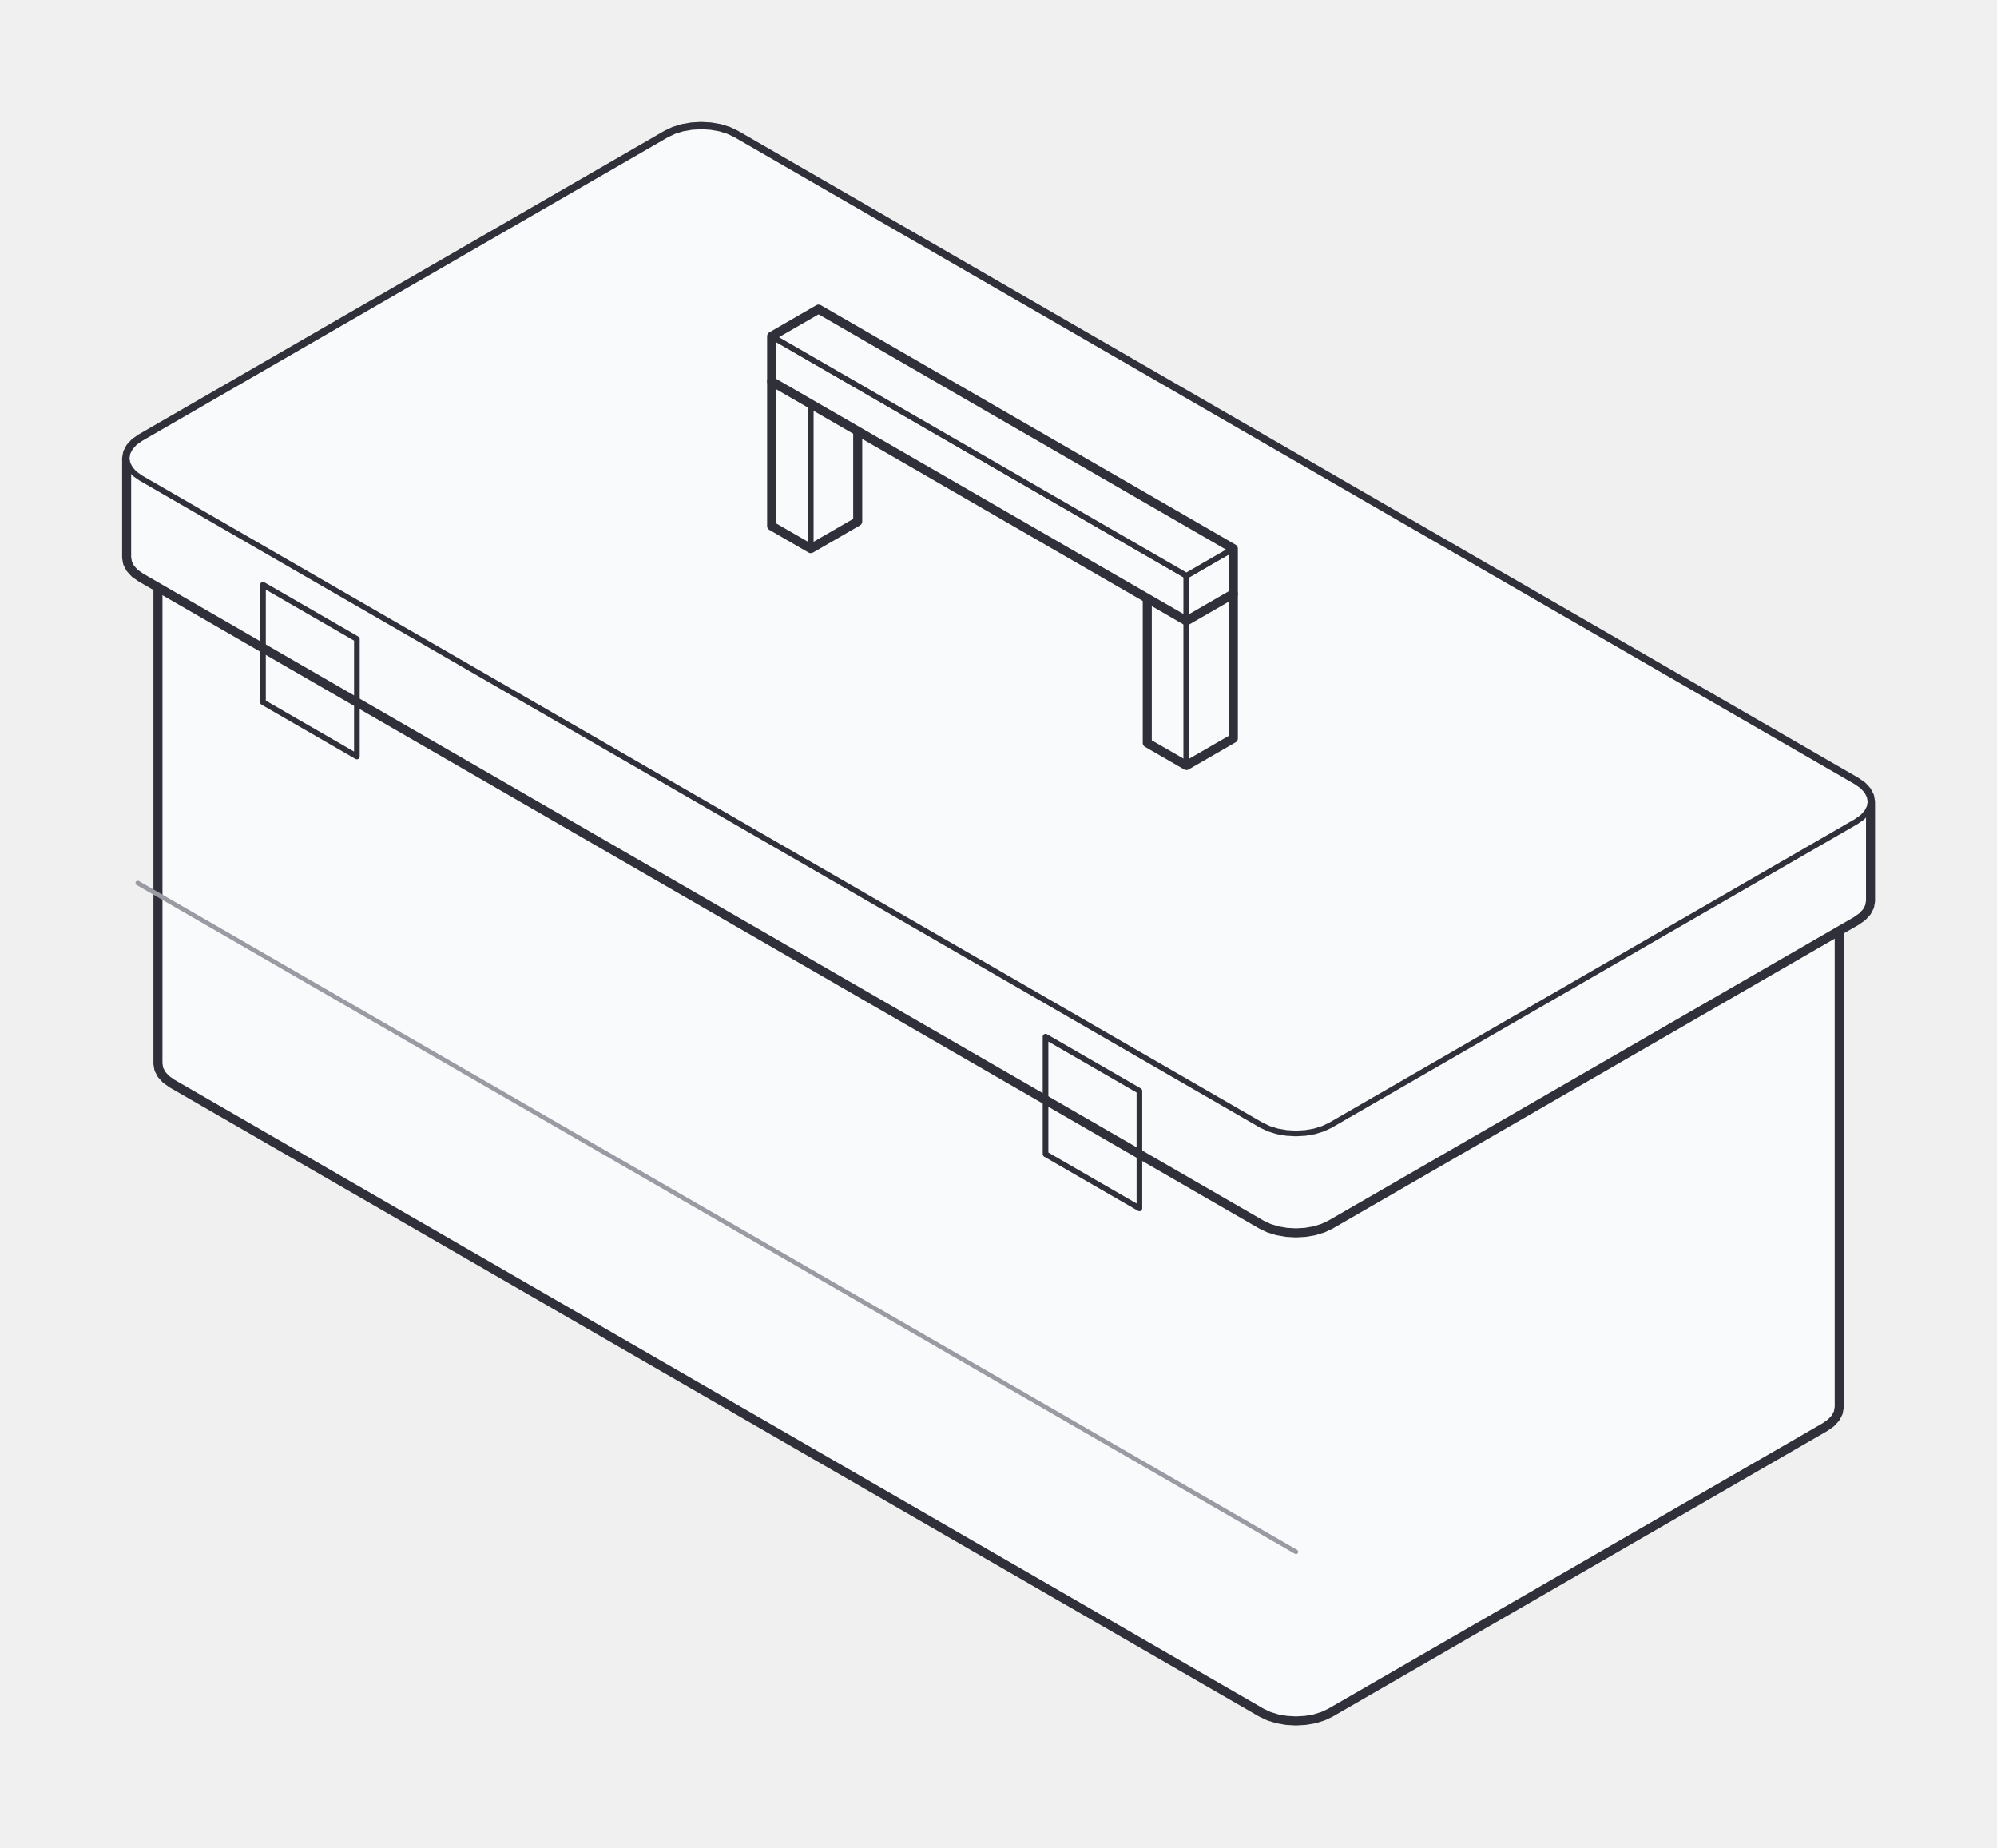
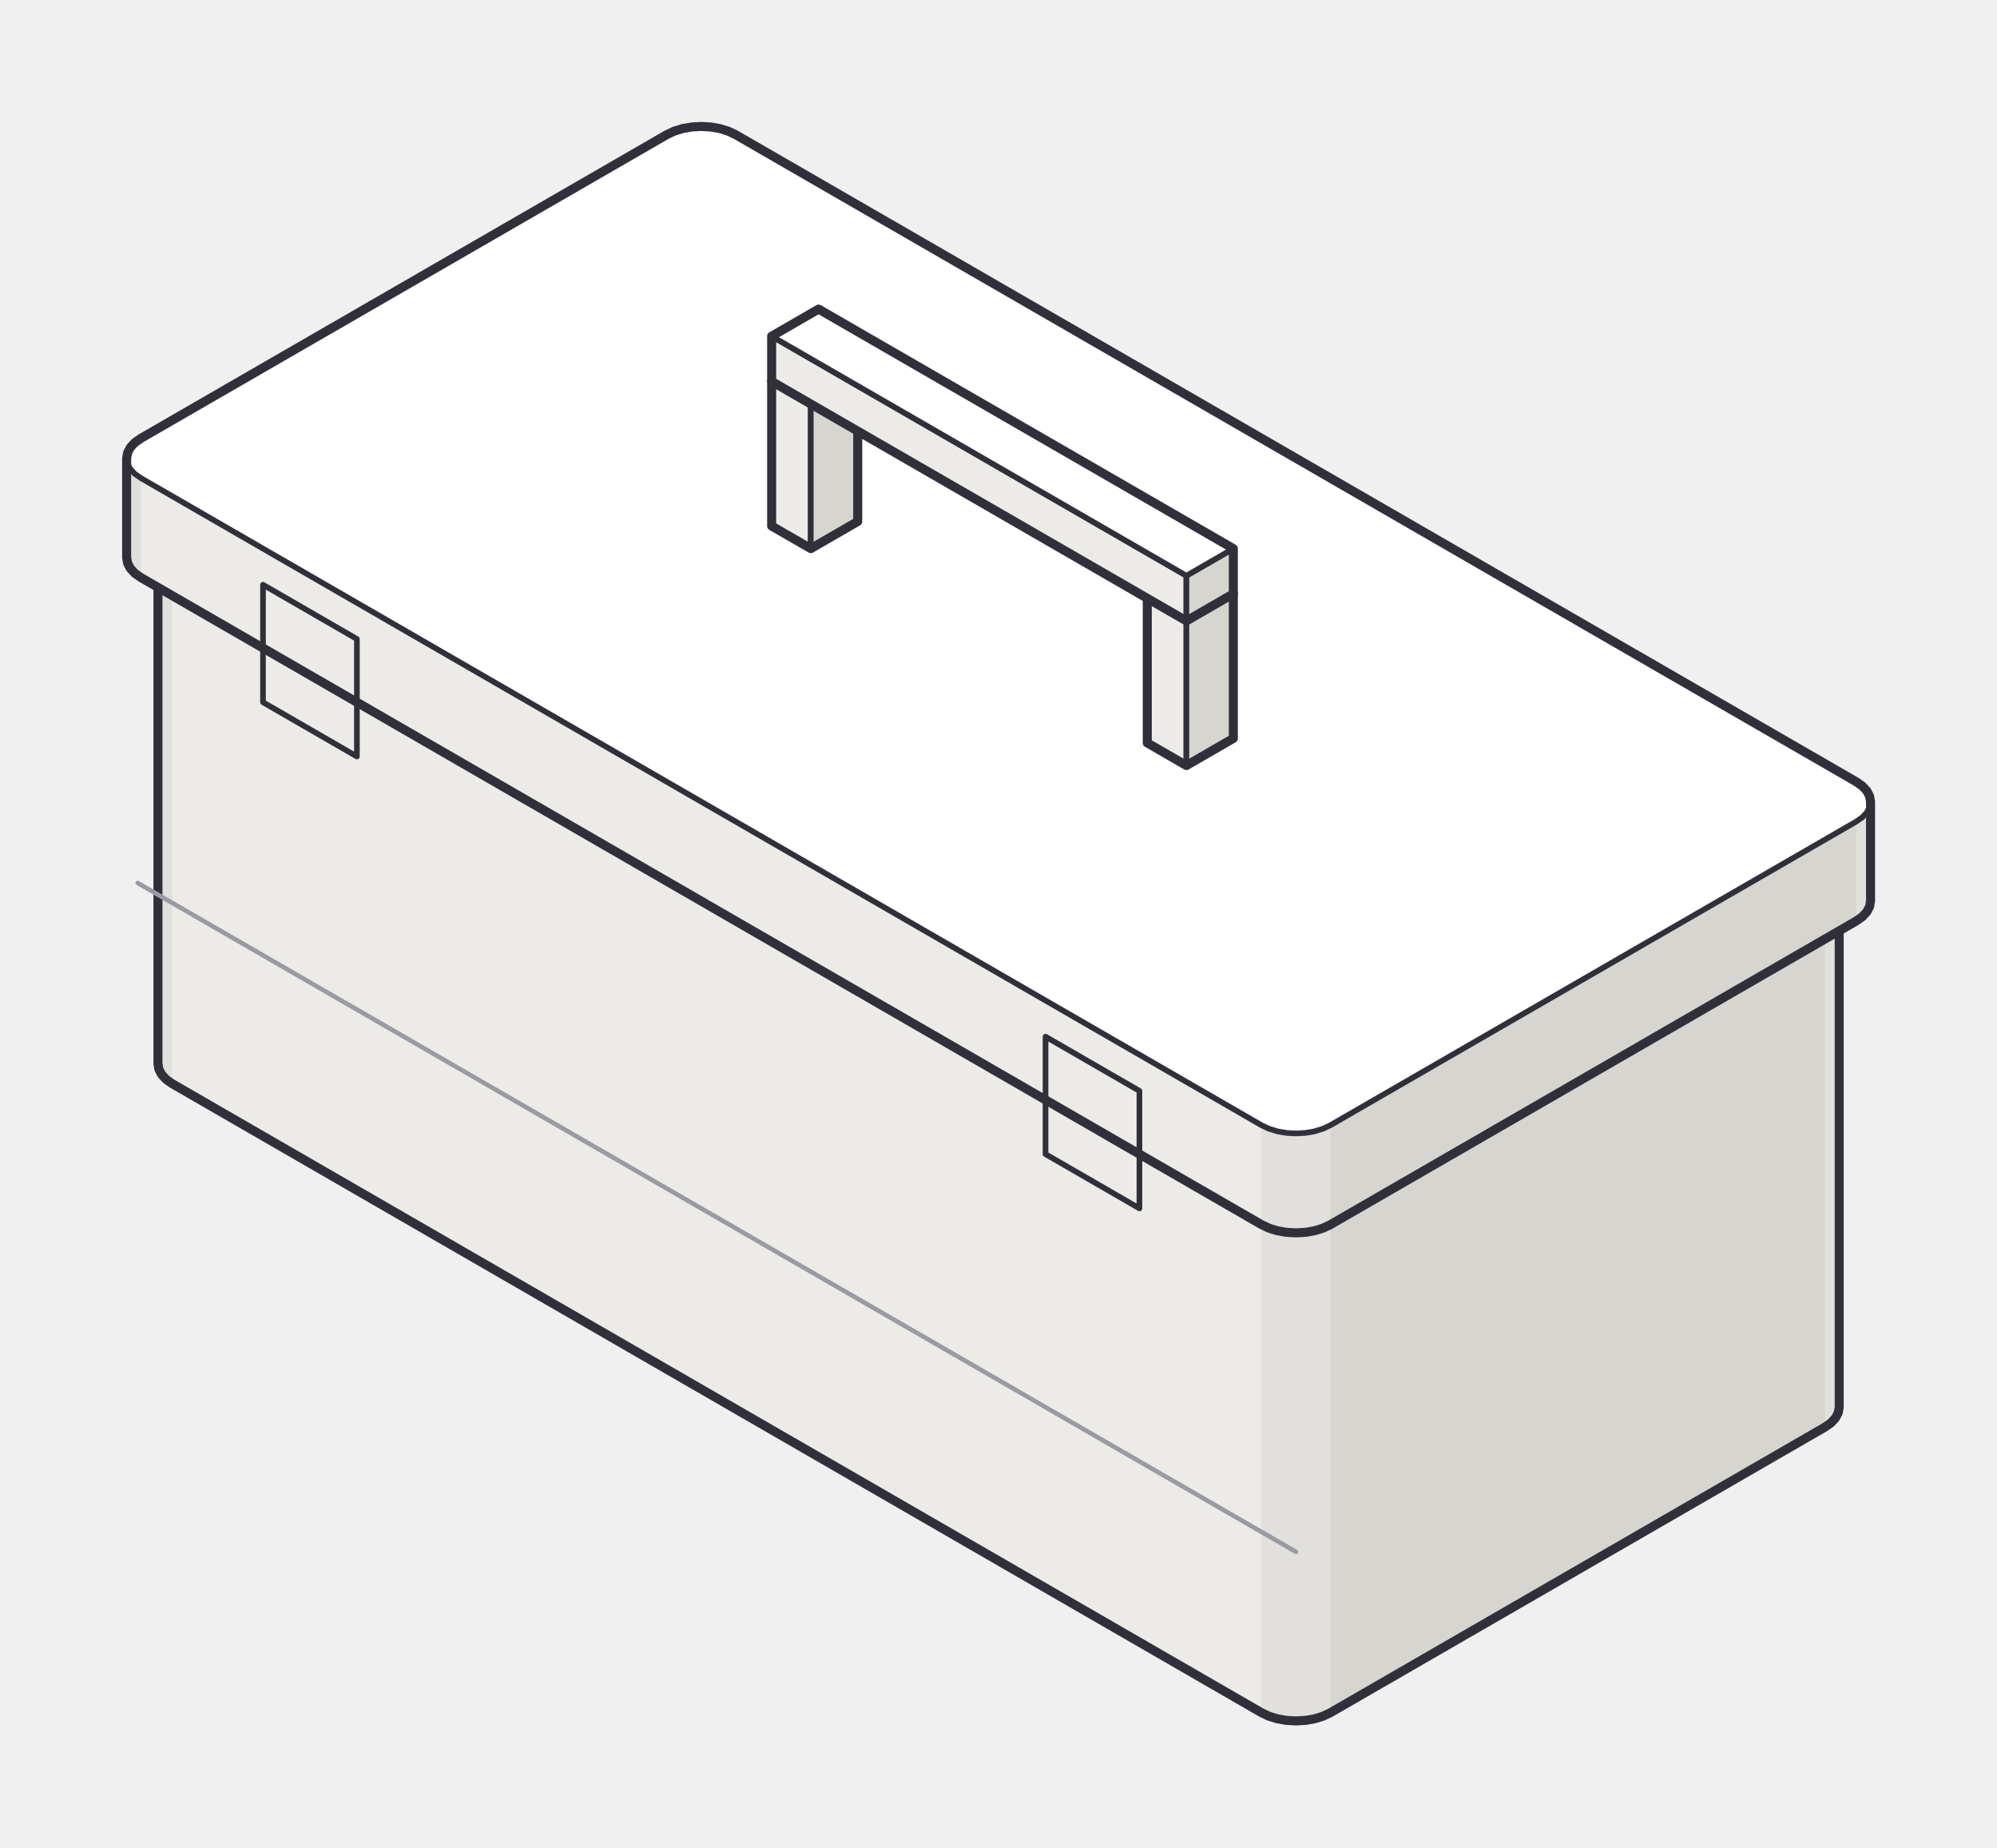
<svg xmlns="http://www.w3.org/2000/svg" viewBox="-155.2 -163.4 442.0 408.8">
-   <polygon points="-120.24,-40.00 -120.04,-41.21 -119.42,-42.38 -118.43,-43.46 -117.09,-44.40 -7.62,-107.60 -5.99,-108.37 -4.12,-108.95 -2.10,-109.30 -0.00,-109.42 2.10,-109.30 4.12,-108.95 5.99,-108.37 7.62,-107.60 248.72,31.60 250.06,32.54 251.06,33.62 251.67,34.79 251.88,36.00 251.88,148.00 251.67,149.21 251.06,150.38 250.06,151.46 248.72,152.40 139.26,215.60 137.62,216.37 135.76,216.95 133.74,217.30 131.64,217.42 129.53,217.30 127.51,216.95 125.65,216.37 124.02,215.60 -117.09,76.40 -118.43,75.46 -119.42,74.38 -120.04,73.21 -120.24,72.00" fill="#f8fafc" stroke="#30303a" stroke-width="2.0" stroke-linejoin="round" stroke-linecap="round" vector-effect="non-scaling-stroke" />
-   <polygon points="248.72,31.60 250.06,32.54 251.06,33.62 251.67,34.79 251.88,36.00 251.67,37.21 251.06,38.38 250.06,39.46 248.72,40.40 139.26,103.60 137.62,104.37 135.76,104.95 133.74,105.30 131.64,105.42 129.53,105.30 127.51,104.95 125.65,104.37 124.01,103.60 -117.09,-35.60 -118.43,-36.54 -119.42,-37.62 -120.04,-38.79 -120.24,-40.00 -120.04,-41.21 -119.42,-42.38 -118.43,-43.46 -117.09,-44.40 -7.62,-107.60 -5.99,-108.37 -4.12,-108.95 -2.10,-109.30 -0.00,-109.42 2.10,-109.30 4.12,-108.95 5.99,-108.37 7.62,-107.60" fill="#f8fafc" stroke="#30303a" stroke-width="1.25" stroke-linejoin="round" stroke-linecap="round" vector-effect="non-scaling-stroke" />
-   <polygon points="-127.17,-62.00 -126.96,-63.21 -126.35,-64.38 -125.36,-65.46 -124.02,-66.40 -7.62,-133.60 -5.99,-134.37 -4.12,-134.95 -2.10,-135.30 -0.00,-135.42 2.10,-135.30 4.12,-134.95 5.99,-134.37 7.62,-133.60 255.65,9.60 256.99,10.54 257.99,11.62 258.60,12.79 258.81,14.00 258.81,36.00 258.60,37.21 257.99,38.38 256.99,39.46 255.65,40.40 139.26,107.60 137.62,108.37 135.76,108.95 133.74,109.30 131.64,109.42 129.53,109.30 127.51,108.95 125.65,108.37 124.02,107.60 -124.02,-35.60 -125.36,-36.54 -126.35,-37.62 -126.96,-38.79 -127.17,-40.00" fill="#f8fafc" stroke="#30303a" stroke-width="2.0" stroke-linejoin="round" stroke-linecap="round" vector-effect="non-scaling-stroke" />
-   <polygon points="255.65,9.60 256.99,10.54 257.99,11.62 258.60,12.79 258.81,14.00 258.60,15.21 257.99,16.38 256.99,17.46 255.65,18.40 139.26,85.60 137.62,86.37 135.76,86.95 133.74,87.30 131.64,87.42 129.53,87.30 127.51,86.95 125.65,86.37 124.01,85.60 -124.01,-57.60 -125.36,-58.54 -126.35,-59.62 -126.96,-60.79 -127.17,-62.00 -126.96,-63.21 -126.35,-64.38 -125.36,-65.46 -124.01,-66.40 -7.62,-133.60 -5.99,-134.37 -4.12,-134.95 -2.10,-135.30 -0.00,-135.42 2.10,-135.30 4.12,-134.95 5.99,-134.37 7.62,-133.60" fill="#f8fafc" stroke="#30303a" stroke-width="1.25" stroke-linejoin="round" stroke-linecap="round" vector-effect="non-scaling-stroke" />
-   <polygon points="15.59,-47.00 24.25,-42.00 24.25,-74.00 15.59,-79.00" fill="#f8fafc" stroke="#30303a" stroke-width="1.25" stroke-linejoin="round" stroke-linecap="round" vector-effect="non-scaling-stroke" />
-   <polygon points="34.64,-48.00 24.25,-42.00 24.25,-74.00 34.64,-80.00" fill="#f8fafc" stroke="#30303a" stroke-width="1.25" stroke-linejoin="round" stroke-linecap="round" vector-effect="non-scaling-stroke" />
-   <polygon points="25.98,-85.00 34.64,-80.00 24.25,-74.00 15.59,-79.00" fill="#f8fafc" stroke="#30303a" stroke-width="1.25" stroke-linejoin="round" stroke-linecap="round" vector-effect="non-scaling-stroke" />
-   <polygon points="15.59,-79.00 25.98,-85.00 34.64,-80.00 34.64,-48.00 24.25,-42.00 15.59,-47.00" fill="none" stroke="#30303a" stroke-width="2.0" stroke-linejoin="round" stroke-linecap="round" vector-effect="non-scaling-stroke" />
-   <polygon points="98.73,1.00 107.39,6.00 107.39,-26.00 98.73,-31.00" fill="#f8fafc" stroke="#30303a" stroke-width="1.25" stroke-linejoin="round" stroke-linecap="round" vector-effect="non-scaling-stroke" />
-   <polygon points="117.78,0.00 107.39,6.00 107.39,-26.00 117.78,-32.00" fill="#f8fafc" stroke="#30303a" stroke-width="1.25" stroke-linejoin="round" stroke-linecap="round" vector-effect="non-scaling-stroke" />
-   <polygon points="109.12,-37.00 117.78,-32.00 107.39,-26.00 98.73,-31.00" fill="#f8fafc" stroke="#30303a" stroke-width="1.25" stroke-linejoin="round" stroke-linecap="round" vector-effect="non-scaling-stroke" />
-   <polygon points="98.73,-31.00 109.12,-37.00 117.78,-32.00 117.78,0.00 107.39,6.00 98.73,1.00" fill="none" stroke="#30303a" stroke-width="2.0" stroke-linejoin="round" stroke-linecap="round" vector-effect="non-scaling-stroke" />
-   <polygon points="15.59,-79.00 107.39,-26.00 107.39,-36.00 15.59,-89.00" fill="#f8fafc" stroke="#30303a" stroke-width="1.25" stroke-linejoin="round" stroke-linecap="round" vector-effect="non-scaling-stroke" />
-   <polygon points="117.78,-32.00 107.39,-26.00 107.39,-36.00 117.78,-42.00" fill="#f8fafc" stroke="#30303a" stroke-width="1.25" stroke-linejoin="round" stroke-linecap="round" vector-effect="non-scaling-stroke" />
-   <polygon points="25.98,-95.00 117.78,-42.00 107.39,-36.00 15.59,-89.00" fill="#f8fafc" stroke="#30303a" stroke-width="1.25" stroke-linejoin="round" stroke-linecap="round" vector-effect="non-scaling-stroke" />
-   <polygon points="15.59,-89.00 25.98,-95.00 117.78,-42.00 117.78,-32.00 107.39,-26.00 15.59,-79.00" fill="none" stroke="#30303a" stroke-width="2.0" stroke-linejoin="round" stroke-linecap="round" vector-effect="non-scaling-stroke" />
-   <polygon points="-96.99,-8.00 -76.21,4.00 -76.21,-22.00 -96.99,-34.00" fill="none" stroke="#30303a" stroke-width="1.25" stroke-linejoin="round" stroke-linecap="round" vector-effect="non-scaling-stroke" />
-   <polygon points="76.21,92.00 96.99,104.00 96.99,78.00 76.21,66.00" fill="none" stroke="#30303a" stroke-width="1.25" stroke-linejoin="round" stroke-linecap="round" vector-effect="non-scaling-stroke" />
-   <line x1="-124.71" y1="32.00" x2="131.64" y2="180.00" fill="none" stroke="#9a9aa3" stroke-width="1" stroke-linejoin="round" stroke-linecap="round" vector-effect="non-scaling-stroke" />
+   <polygon points="-120.24,-40.00 -120.04,-41.21 -119.42,-42.38 -118.43,-43.46 -117.09,-44.40 -7.62,-107.60 -5.99,-108.37 -4.12,-108.95 -2.10,-109.30 -0.00,-109.42 2.10,-109.30 4.12,-108.95 5.99,-108.37 7.62,-107.60 248.72,31.60 250.06,32.54 251.06,33.62 251.67,34.79 251.88,36.00 251.88,148.00 251.67,149.21 251.06,150.38 250.06,151.46 248.72,152.40 139.26,215.60 137.62,216.37 135.76,216.95 133.74,217.30 131.64,217.42 129.53,217.30 127.51,216.95 125.65,216.37 124.02,215.60 -117.09,76.40 -118.43,75.46 -119.42,74.38 -120.04,73.21 -120.24,72.00" fill="#e1e0dc" stroke="none" stroke-width="1.25" stroke-linejoin="round" stroke-linecap="round" vector-effect="non-scaling-stroke" data-f="side" />
+   <polygon points="-117.09,76.40 124.01,215.60 124.01,103.60 -117.09,-35.60" fill="#ecebe7" stroke="none" stroke-width="1.25" stroke-linejoin="round" stroke-linecap="round" vector-effect="non-scaling-stroke" data-f="left" />
+   <polygon points="248.72,152.40 139.26,215.60 139.26,103.60 248.72,40.40" fill="#d6d5d0" stroke="none" stroke-width="1.25" stroke-linejoin="round" stroke-linecap="round" vector-effect="non-scaling-stroke" data-f="right" />
+   <polygon points="248.72,31.60 250.06,32.54 251.06,33.62 251.67,34.79 251.88,36.00 251.67,37.21 251.06,38.38 250.06,39.46 248.72,40.40 139.26,103.60 137.62,104.37 135.76,104.95 133.74,105.30 131.64,105.42 129.53,105.30 127.51,104.95 125.65,104.37 124.01,103.60 -117.09,-35.60 -118.43,-36.54 -119.42,-37.62 -120.04,-38.79 -120.24,-40.00 -120.04,-41.21 -119.42,-42.38 -118.43,-43.46 -117.09,-44.40 -7.62,-107.60 -5.99,-108.37 -4.12,-108.95 -2.10,-109.30 -0.00,-109.42 2.10,-109.30 4.12,-108.95 5.99,-108.37 7.62,-107.60" fill="#ffffff" stroke="#30303a" stroke-width="1.25" stroke-linejoin="round" stroke-linecap="round" vector-effect="non-scaling-stroke" data-f="top" data-s="stroke" />
+   <polygon points="-120.24,-40.00 -120.04,-41.21 -119.42,-42.38 -118.43,-43.46 -117.09,-44.40 -7.62,-107.60 -5.99,-108.37 -4.12,-108.95 -2.10,-109.30 -0.00,-109.42 2.10,-109.30 4.12,-108.95 5.99,-108.37 7.62,-107.60 248.72,31.60 250.06,32.54 251.06,33.62 251.67,34.79 251.88,36.00 251.88,148.00 251.67,149.21 251.06,150.38 250.06,151.46 248.72,152.40 139.26,215.60 137.62,216.37 135.76,216.95 133.74,217.30 131.64,217.42 129.53,217.30 127.51,216.95 125.65,216.37 124.02,215.60 -117.09,76.40 -118.43,75.46 -119.42,74.38 -120.04,73.21 -120.24,72.00" fill="none" stroke="#30303a" stroke-width="2.0" stroke-linejoin="round" stroke-linecap="round" vector-effect="non-scaling-stroke" data-s="stroke" />
+   <polygon points="-127.17,-62.00 -126.96,-63.21 -126.35,-64.38 -125.36,-65.46 -124.02,-66.40 -7.62,-133.60 -5.99,-134.37 -4.12,-134.95 -2.10,-135.30 -0.00,-135.42 2.10,-135.30 4.12,-134.95 5.99,-134.37 7.62,-133.60 255.65,9.60 256.99,10.54 257.99,11.62 258.60,12.79 258.81,14.00 258.81,36.00 258.60,37.21 257.99,38.38 256.99,39.46 255.65,40.40 139.26,107.60 137.62,108.37 135.76,108.95 133.74,109.30 131.64,109.42 129.53,109.30 127.51,108.95 125.65,108.37 124.02,107.60 -124.02,-35.60 -125.36,-36.54 -126.35,-37.62 -126.96,-38.79 -127.17,-40.00" fill="#e1e0dc" stroke="none" stroke-width="1.25" stroke-linejoin="round" stroke-linecap="round" vector-effect="non-scaling-stroke" data-f="side" />
+   <polygon points="-124.01,-35.60 124.01,107.60 124.01,85.60 -124.01,-57.60" fill="#ecebe7" stroke="none" stroke-width="1.25" stroke-linejoin="round" stroke-linecap="round" vector-effect="non-scaling-stroke" data-f="left" />
+   <polygon points="255.65,40.40 139.26,107.60 139.26,85.60 255.65,18.40" fill="#d6d5d0" stroke="none" stroke-width="1.25" stroke-linejoin="round" stroke-linecap="round" vector-effect="non-scaling-stroke" data-f="right" />
+   <polygon points="255.65,9.60 256.99,10.54 257.99,11.62 258.60,12.79 258.81,14.00 258.60,15.21 257.99,16.38 256.99,17.46 255.65,18.40 139.26,85.60 137.62,86.37 135.76,86.95 133.74,87.30 131.64,87.42 129.53,87.30 127.51,86.95 125.65,86.37 124.01,85.60 -124.01,-57.60 -125.36,-58.54 -126.35,-59.62 -126.96,-60.79 -127.17,-62.00 -126.96,-63.21 -126.35,-64.38 -125.36,-65.46 -124.01,-66.40 -7.62,-133.60 -5.99,-134.37 -4.12,-134.95 -2.10,-135.30 -0.00,-135.42 2.10,-135.30 4.12,-134.95 5.99,-134.37 7.62,-133.60" fill="#ffffff" stroke="#30303a" stroke-width="1.25" stroke-linejoin="round" stroke-linecap="round" vector-effect="non-scaling-stroke" data-f="top" data-s="stroke" />
+   <polygon points="-127.17,-62.00 -126.96,-63.21 -126.35,-64.38 -125.36,-65.46 -124.02,-66.40 -7.62,-133.60 -5.99,-134.37 -4.12,-134.95 -2.10,-135.30 -0.00,-135.42 2.10,-135.30 4.12,-134.95 5.99,-134.37 7.62,-133.60 255.65,9.60 256.99,10.54 257.99,11.62 258.60,12.79 258.81,14.00 258.81,36.00 258.60,37.21 257.99,38.38 256.99,39.46 255.65,40.40 139.26,107.60 137.62,108.37 135.76,108.95 133.74,109.30 131.64,109.42 129.53,109.30 127.51,108.95 125.65,108.37 124.02,107.60 -124.02,-35.60 -125.36,-36.54 -126.35,-37.62 -126.96,-38.79 -127.17,-40.00" fill="none" stroke="#30303a" stroke-width="2.0" stroke-linejoin="round" stroke-linecap="round" vector-effect="non-scaling-stroke" data-s="stroke" />
+   <polygon points="15.59,-47.00 24.25,-42.00 24.25,-74.00 15.59,-79.00" fill="#ecebe7" stroke="#30303a" stroke-width="1.25" stroke-linejoin="round" stroke-linecap="round" vector-effect="non-scaling-stroke" data-f="left" data-s="stroke" />
+   <polygon points="34.64,-48.00 24.25,-42.00 24.25,-74.00 34.64,-80.00" fill="#d6d5d0" stroke="#30303a" stroke-width="1.25" stroke-linejoin="round" stroke-linecap="round" vector-effect="non-scaling-stroke" data-f="right" data-s="stroke" />
+   <polygon points="25.98,-85.00 34.64,-80.00 24.25,-74.00 15.59,-79.00" fill="#ffffff" stroke="#30303a" stroke-width="1.25" stroke-linejoin="round" stroke-linecap="round" vector-effect="non-scaling-stroke" data-f="top" data-s="stroke" />
+   <polygon points="15.59,-79.00 25.98,-85.00 34.64,-80.00 34.64,-48.00 24.25,-42.00 15.59,-47.00" fill="none" stroke="#30303a" stroke-width="2.0" stroke-linejoin="round" stroke-linecap="round" vector-effect="non-scaling-stroke" data-s="stroke" />
+   <polygon points="98.73,1.00 107.39,6.00 107.39,-26.00 98.73,-31.00" fill="#ecebe7" stroke="#30303a" stroke-width="1.25" stroke-linejoin="round" stroke-linecap="round" vector-effect="non-scaling-stroke" data-f="left" data-s="stroke" />
+   <polygon points="117.78,0.00 107.39,6.00 107.39,-26.00 117.78,-32.00" fill="#d6d5d0" stroke="#30303a" stroke-width="1.25" stroke-linejoin="round" stroke-linecap="round" vector-effect="non-scaling-stroke" data-f="right" data-s="stroke" />
+   <polygon points="109.12,-37.00 117.78,-32.00 107.39,-26.00 98.73,-31.00" fill="#ffffff" stroke="#30303a" stroke-width="1.25" stroke-linejoin="round" stroke-linecap="round" vector-effect="non-scaling-stroke" data-f="top" data-s="stroke" />
+   <polygon points="98.73,-31.00 109.12,-37.00 117.78,-32.00 117.78,0.00 107.39,6.00 98.73,1.00" fill="none" stroke="#30303a" stroke-width="2.0" stroke-linejoin="round" stroke-linecap="round" vector-effect="non-scaling-stroke" data-s="stroke" />
+   <polygon points="15.59,-79.00 107.39,-26.00 107.39,-36.00 15.59,-89.00" fill="#ecebe7" stroke="#30303a" stroke-width="1.25" stroke-linejoin="round" stroke-linecap="round" vector-effect="non-scaling-stroke" data-f="left" data-s="stroke" />
+   <polygon points="117.78,-32.00 107.39,-26.00 107.39,-36.00 117.78,-42.00" fill="#d6d5d0" stroke="#30303a" stroke-width="1.25" stroke-linejoin="round" stroke-linecap="round" vector-effect="non-scaling-stroke" data-f="right" data-s="stroke" />
+   <polygon points="25.98,-95.00 117.78,-42.00 107.39,-36.00 15.59,-89.00" fill="#ffffff" stroke="#30303a" stroke-width="1.25" stroke-linejoin="round" stroke-linecap="round" vector-effect="non-scaling-stroke" data-f="top" data-s="stroke" />
+   <polygon points="15.59,-89.00 25.98,-95.00 117.78,-42.00 117.78,-32.00 107.39,-26.00 15.59,-79.00" fill="none" stroke="#30303a" stroke-width="2.0" stroke-linejoin="round" stroke-linecap="round" vector-effect="non-scaling-stroke" data-s="stroke" />
+   <polygon points="-96.99,-8.00 -76.21,4.00 -76.21,-22.00 -96.99,-34.00" fill="none" stroke="#30303a" stroke-width="1.25" stroke-linejoin="round" stroke-linecap="round" vector-effect="non-scaling-stroke" data-s="stroke" />
+   <polygon points="76.21,92.00 96.99,104.00 96.99,78.00 76.21,66.00" fill="none" stroke="#30303a" stroke-width="1.25" stroke-linejoin="round" stroke-linecap="round" vector-effect="non-scaling-stroke" data-s="stroke" />
+   <line x1="-124.71" y1="32.00" x2="131.64" y2="180.00" fill="none" stroke="#9a9aa3" stroke-width="1" stroke-linejoin="round" stroke-linecap="round" vector-effect="non-scaling-stroke" data-s="muted" />
</svg>
